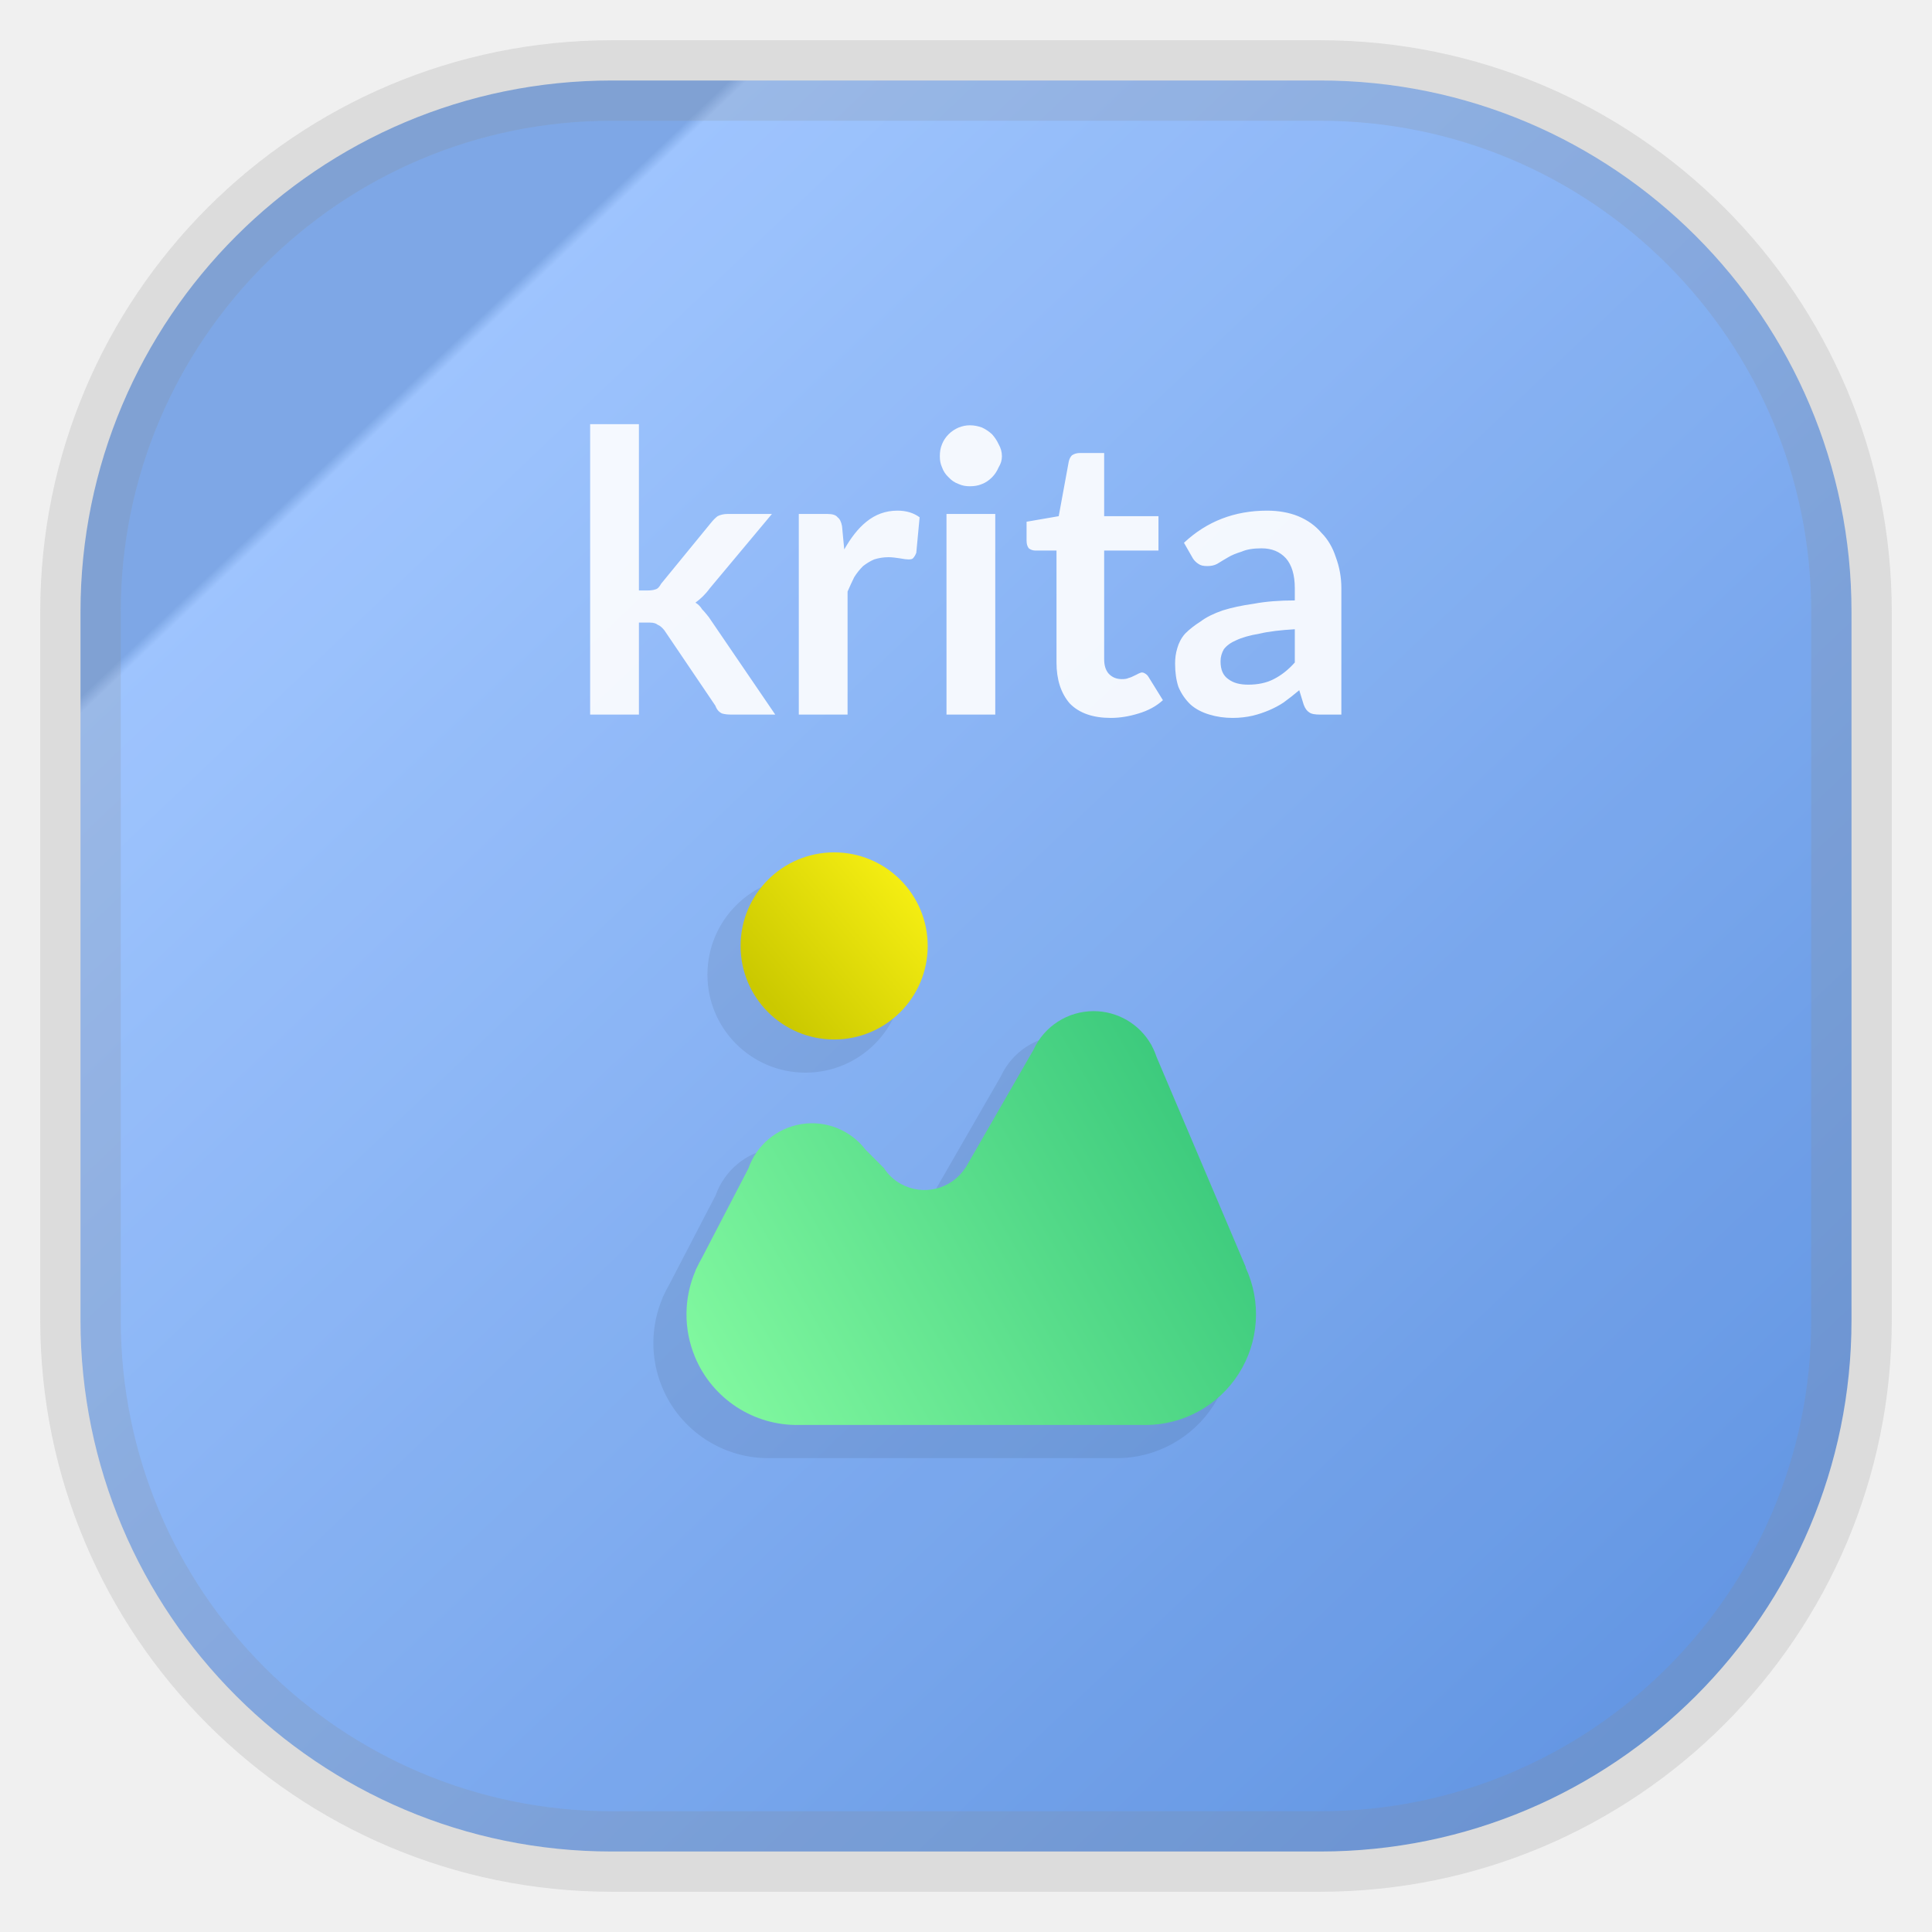
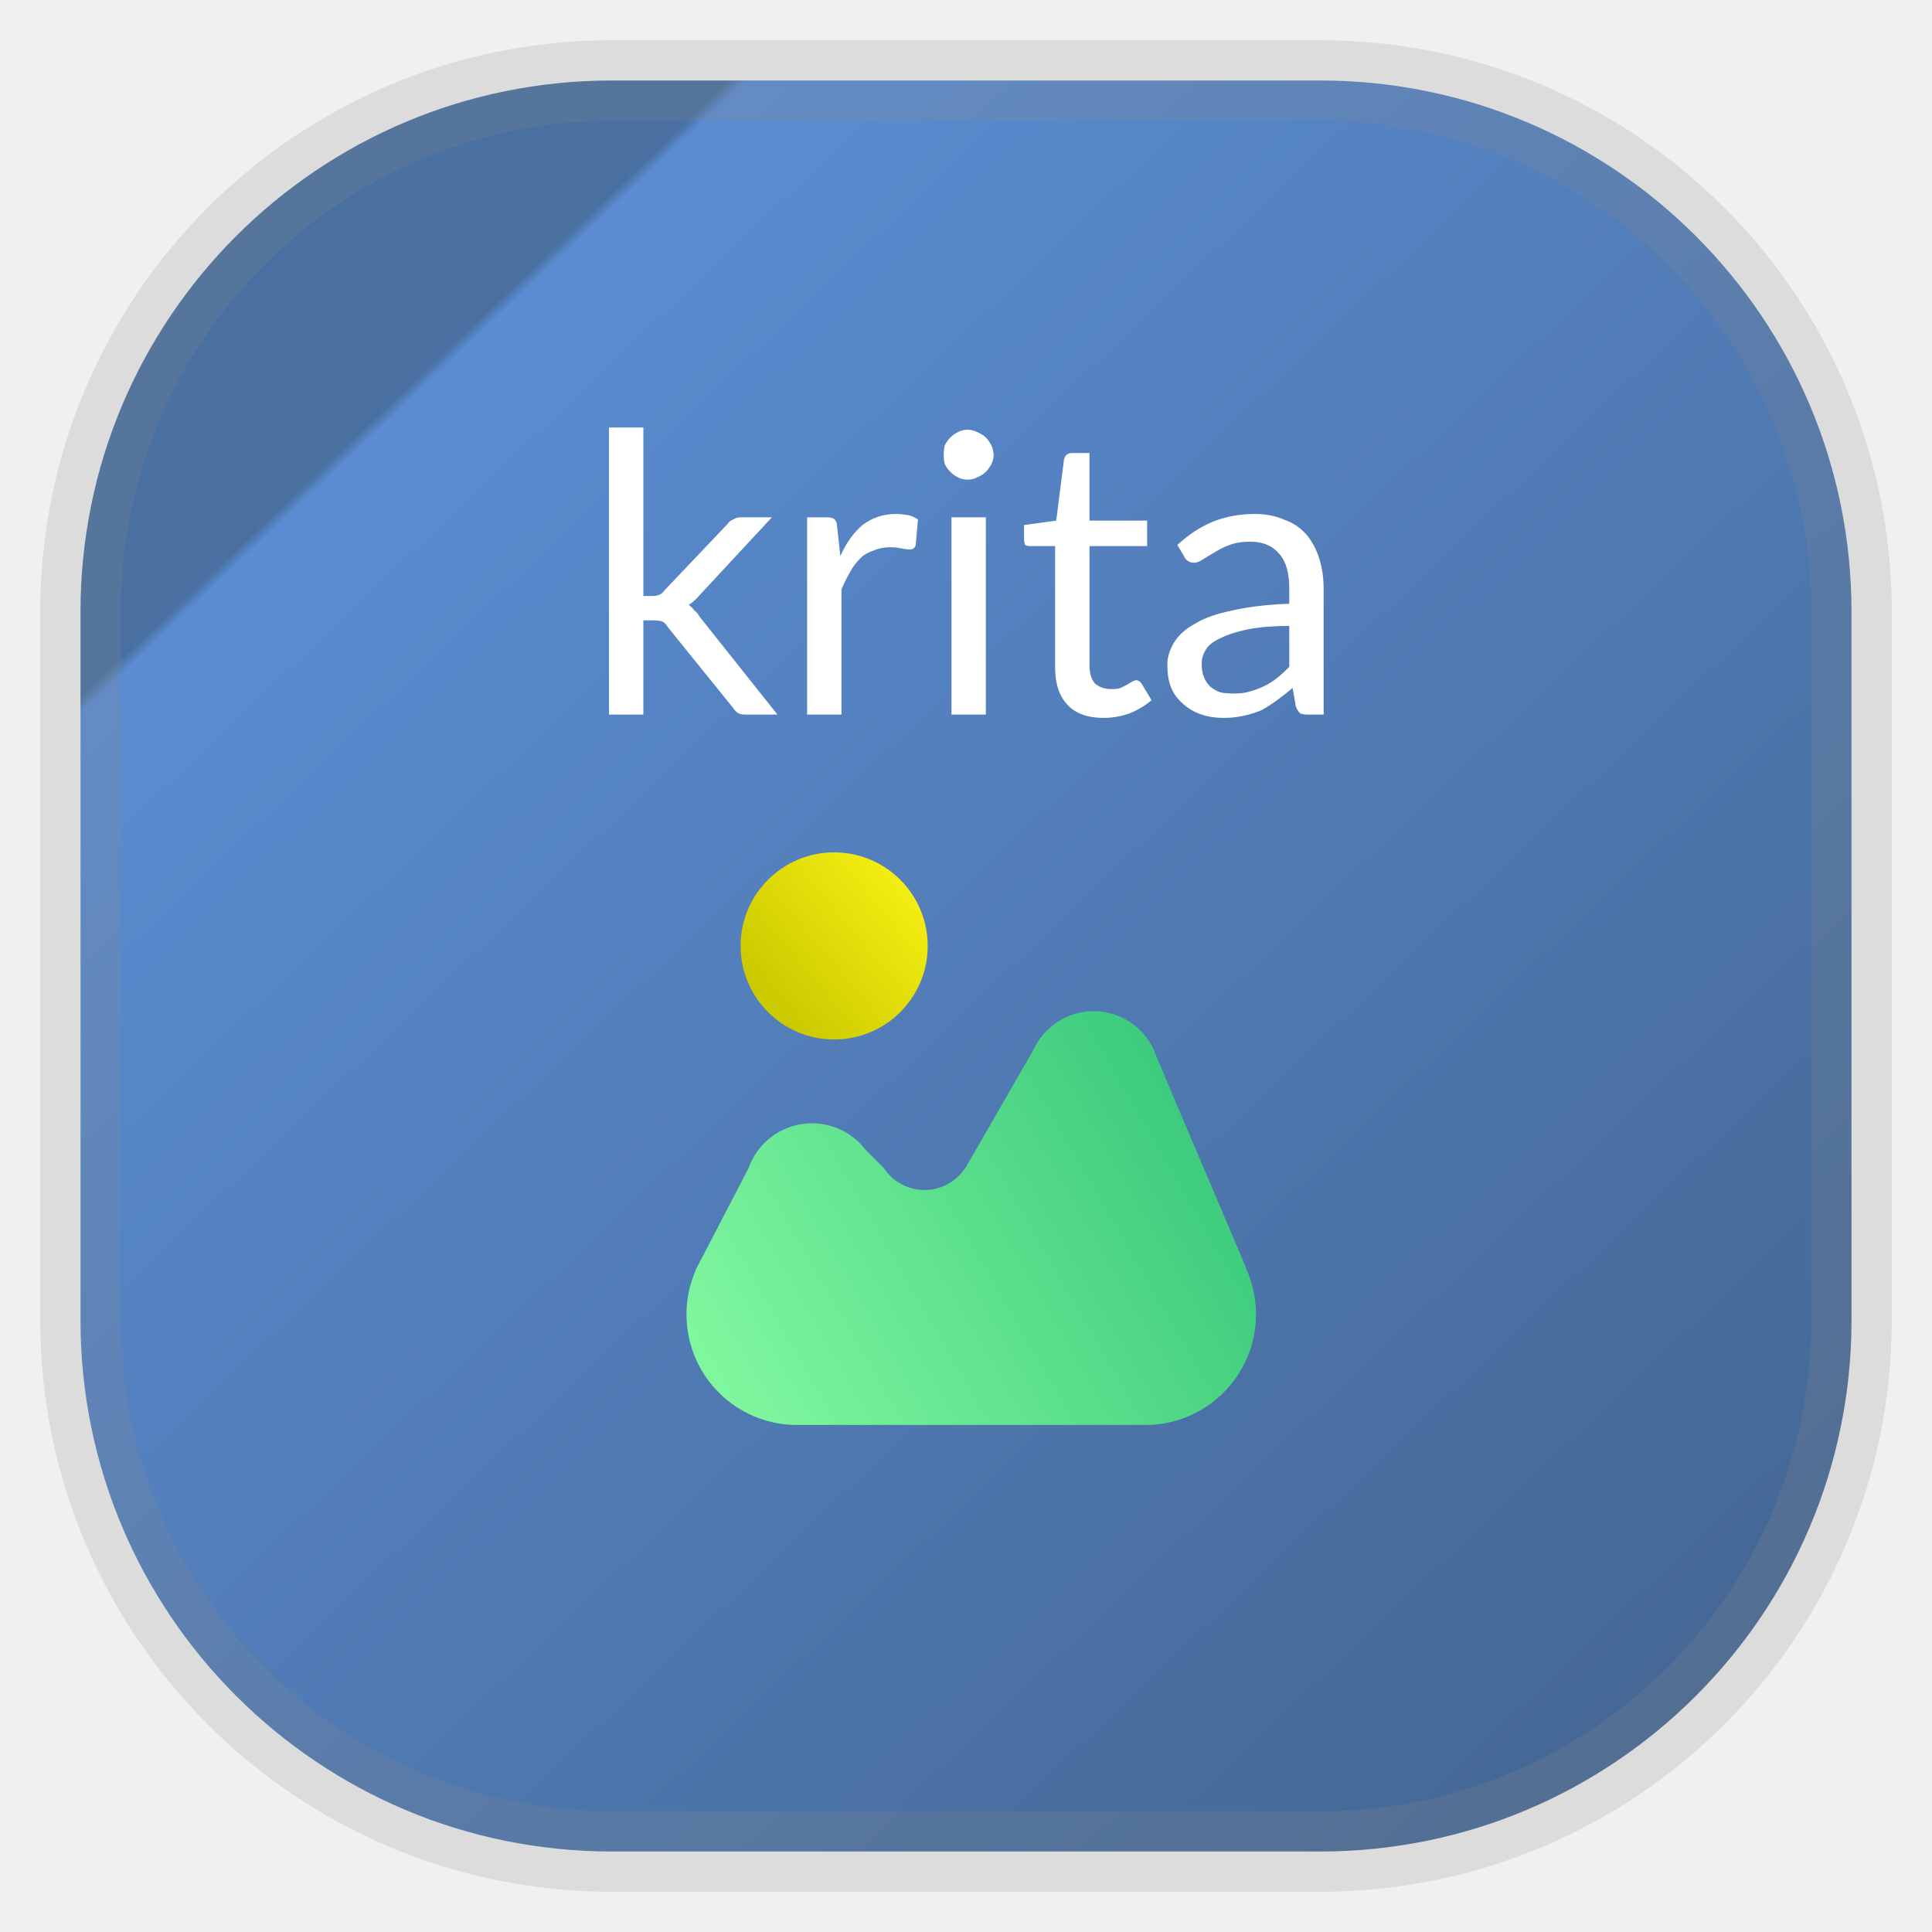
<svg xmlns="http://www.w3.org/2000/svg" width="24" height="24" fill="none" version="1.1">
  <rect x="1" y="1" width="22" height="22" rx="6.6" fill="url(#a)" opacity=".9" stroke="gray" stroke-opacity=".2" vector-effect="non-scaling-stroke" style="-inkscape-stroke:hairline" />
  <g transform="matrix(.64745 0 0 .64745 3.9633 6.3807)">
-     <path d="m9.333 10.639a1.794 1.794 0 1 0 0-3.589 1.794 1.794 0 0 0 0 3.589m4.979-0.544a1.27 1.27 0 0 0-1.155 0.743l-1.27 2.205-0.021 0.036-0.013 0.023h-2e-3a0.934 0.934 0 0 1-1.228 0.313 0.9 0.9 0 0 1-0.337-0.313h-2e-3l-0.348-0.349a1.293 1.293 0 0 0-2.247 0.36l-0.897 1.726q-0.052 0.09-0.095 0.183l-0.023 0.045 2e-3 3e-3a2.12 2.12 0 0 0-0.014 1.655 2.12 2.12 0 0 0 2.008 1.31h6.589l0.047 1e-3a2.124 2.124 0 0 0 1.922-3.024l4e-3 -5e-3 -1.713-4.035a1.3 1.3 0 0 0-0.087-0.204l-0.013-0.031h-4e-3a1.27 1.27 0 0 0-1.103-0.642" fill="#000" opacity=".077" stroke="#000" stroke-linecap="round" stroke-linejoin="round" stroke-width=".173" />
    <path d="m9.883 10.089a1.795 1.795 0 1 0 0-3.59 1.795 1.795 0 0 0 0 3.59" fill="url(#b)" />
    <path d="m14.862 9.545a1.27 1.27 0 0 0-1.155 0.743l-1.27 2.205-0.021 0.036-0.013 0.023h-3e-3a0.934 0.934 0 0 1-1.228 0.313 0.9 0.9 0 0 1-0.337-0.313h-2e-3l-0.348-0.349a1.293 1.293 0 0 0-2.247 0.36l-0.897 1.726q-0.052 0.09-0.095 0.183l-0.023 0.045 2e-3 3e-3a2.12 2.12 0 0 0-0.014 1.655 2.12 2.12 0 0 0 2.008 1.31h6.589l0.047 1e-3a2.124 2.124 0 0 0 1.922-3.024l4e-3 -5e-3 -1.713-4.035a1.3 1.3 0 0 0-0.087-0.204l-0.013-0.031h-3e-3a1.27 1.27 0 0 0-1.104-0.642z" fill="url(#c)" />
  </g>
-   <g transform="matrix(.88121 0 0 .88121 1.4138 2.7084)" alignment-baseline="middle" fill="#fff" font-family="Lato" font-weight="bold" opacity=".9" text-anchor="middle">
+   <g transform="matrix(.88121 0 0 .88121 1.4138 2.7084)" alignment-baseline="middle" fill="#fff" font-family="Lato" text-anchor="middle">
    <text x="12" y="7">
      <tspan font-size="5.5px">krita</tspan>
    </text>
  </g>
  <defs>
    <linearGradient id="b" x1="8.626" x2="11.245" y1="9.359" y2="7.15" gradientUnits="userSpaceOnUse">
      <stop stop-color="#CBC900" offset="0" />
      <stop stop-color="#F4ED12" offset="1" />
    </linearGradient>
    <linearGradient id="c" x1="6.983" x2="17.978" y1="16.954" y2="10.606" gradientUnits="userSpaceOnUse">
      <stop stop-color="#84FAA1" offset="0" />
      <stop stop-color="#33C478" offset="1" />
    </linearGradient>
    <linearGradient id="a" x1=".05" x2="1" y2="1" gradientTransform="scale(22)" gradientUnits="userSpaceOnUse">
-       <stop stop-color="#719fe4" offset=".2" />
-       <stop stop-color="#95BFFF" offset=".205" />
-       <stop stop-color="#5089df" offset="1" />
+       <stop stop-color="#366298" offset=".2" />
+       <stop stop-color="#4a81ce" offset=".205" />
+       <stop stop-color="#305687" offset="1" />
    </linearGradient>
  </defs>
</svg>
